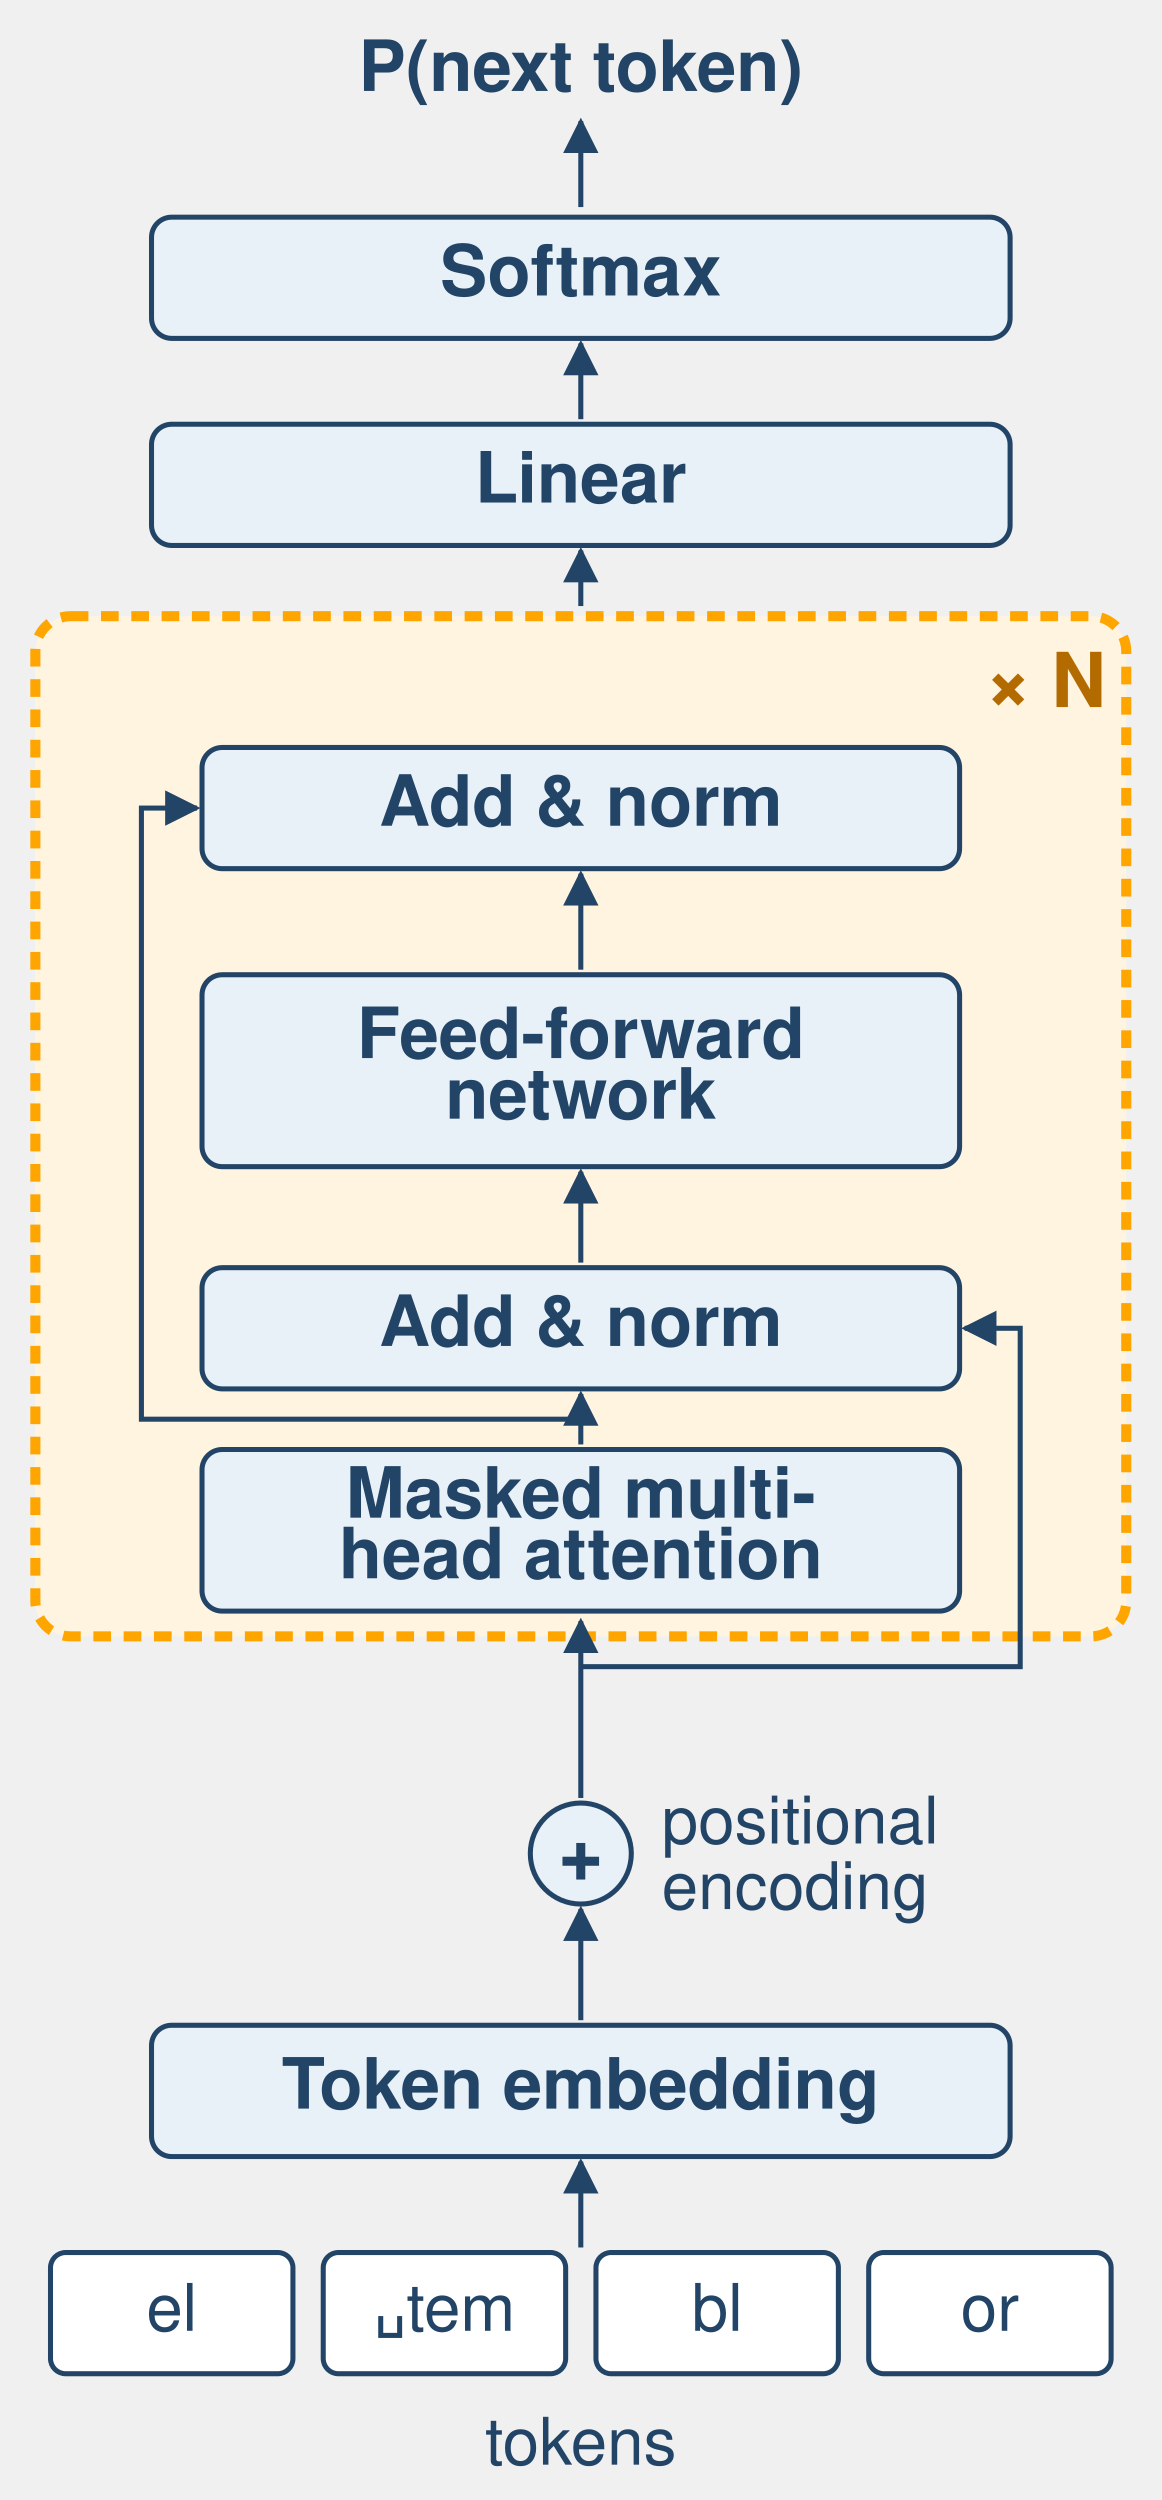
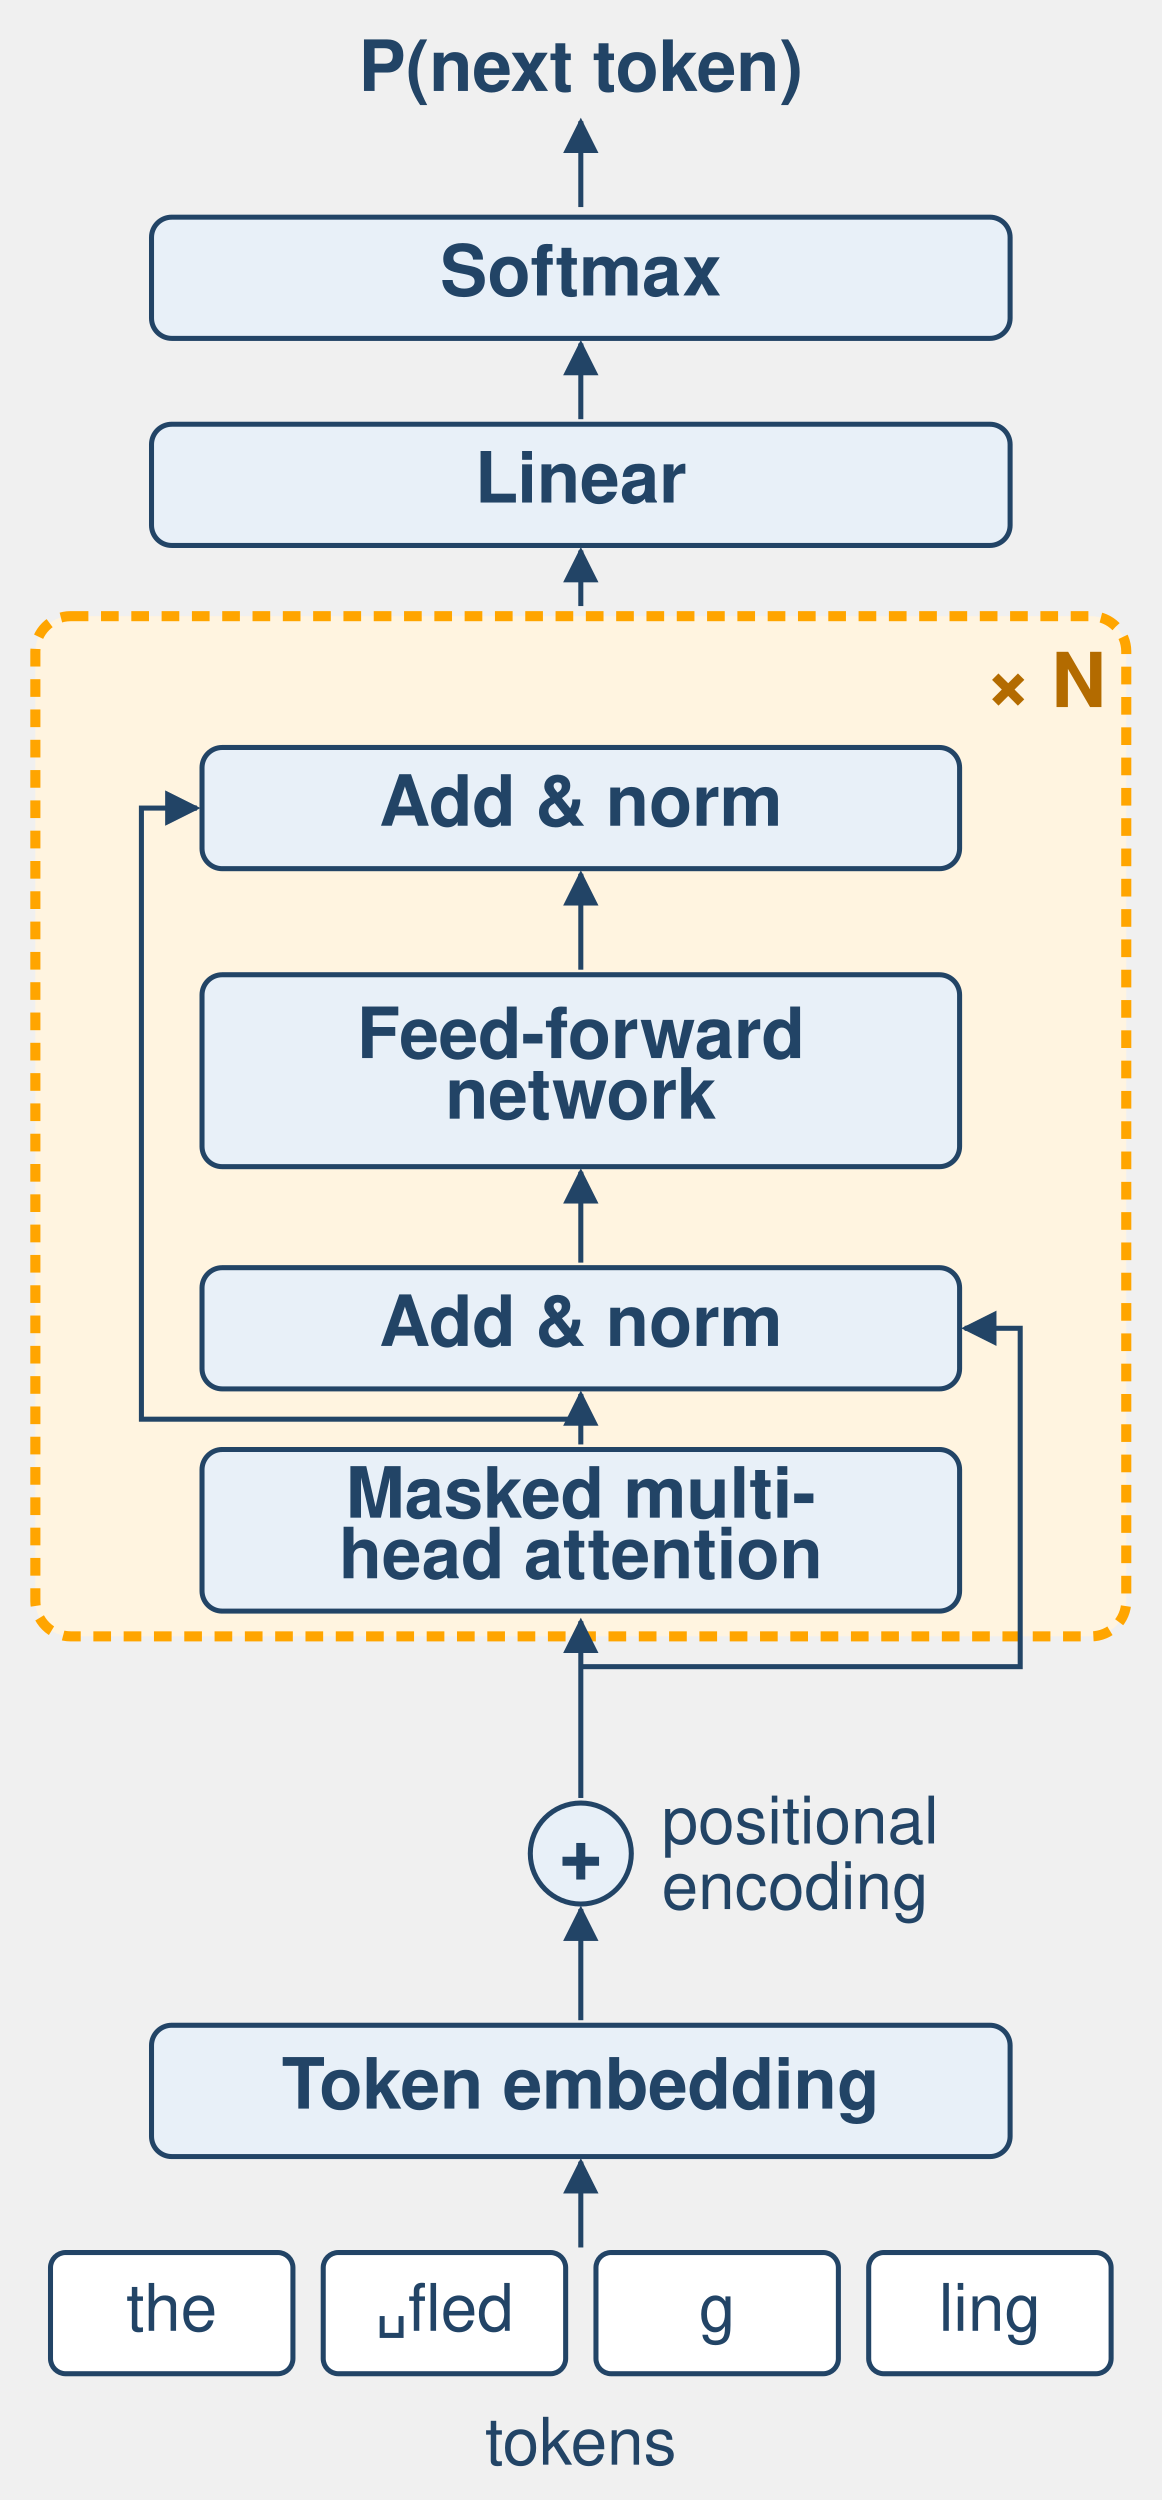
<svg xmlns="http://www.w3.org/2000/svg" viewBox="0 0 460 990" width="460" height="990">
  <defs>
    <style type="text/css">
 text { font-family:Segoe UI, Helvetica, Arial, sans-serif; fill:#224466; }
 .t { font-size:26px; font-weight:600; text-anchor:middle; }
 .s { font-size:22px; text-anchor:middle; }
 .b { font-size:30px; font-weight:700; text-anchor:middle; }
 .w { fill:#ffffff; }
 .l { text-anchor:start; }
 .m { font-family:Consolas, Menlo, monospace; }
</style>
    <marker id="ar" viewBox="0 0 10 10" refX="9" refY="5" markerWidth="7" markerHeight="7" orient="auto-start-reverse">
      <path d="M0,0 L10,5 L0,10 z" fill="#224466" />
    </marker>
    <marker id="ao" viewBox="0 0 10 10" refX="9" refY="5" markerWidth="7" markerHeight="7" orient="auto-start-reverse">
      <path d="M0,0 L10,5 L0,10 z" fill="#ffa500" />
    </marker>
  </defs>
  <style>.mt { font-size:28px; font-weight:600; text-anchor:middle; } .ms { font-size:26px; text-anchor:middle; }</style>
  <text x="230" y="36" class="mt">P(next token)</text>
  <line x1="230" y1="82" x2="230" y2="48" stroke="#224466" stroke-width="2" marker-end="url(#ar)" />
  <rect x="60.0" y="86" width="340" height="48" rx="8" fill="#e8f0f8" stroke="#224466" stroke-width="2" />
  <text x="230.0" y="117.0" class="mt">Softmax</text>
  <line x1="230" y1="166" x2="230" y2="136" stroke="#224466" stroke-width="2" marker-end="url(#ar)" />
  <rect x="60.0" y="168" width="340" height="48" rx="8" fill="#e8f0f8" stroke="#224466" stroke-width="2" />
  <text x="230.0" y="199.0" class="mt">Linear</text>
  <line x1="230" y1="240" x2="230" y2="218" stroke="#224466" stroke-width="2" marker-end="url(#ar)" />
  <rect x="14" y="244" width="432" height="404" rx="14" fill="#fff4e0" stroke="#ffa500" stroke-width="4" stroke-dasharray="7 5" />
  <text x="438" y="280" class="b" style="fill:#b36b00;text-anchor:end">× N</text>
  <rect x="80.0" y="296" width="300" height="48" rx="8" fill="#e8f0f8" stroke="#224466" stroke-width="2" />
  <text x="230.0" y="327.0" class="mt">Add &amp; norm</text>
  <line x1="230" y1="384" x2="230" y2="346" stroke="#224466" stroke-width="2" marker-end="url(#ar)" />
  <rect x="80.0" y="386" width="300" height="76" rx="8" fill="#e8f0f8" stroke="#224466" stroke-width="2" />
  <text x="230.0" y="419.0" class="mt">Feed-forward</text>
  <text x="230.0" y="443.0" class="mt">network</text>
  <line x1="230" y1="500" x2="230" y2="464" stroke="#224466" stroke-width="2" marker-end="url(#ar)" />
  <rect x="80.0" y="502" width="300" height="48" rx="8" fill="#e8f0f8" stroke="#224466" stroke-width="2" />
  <text x="230.0" y="533.0" class="mt">Add &amp; norm</text>
  <line x1="230" y1="572" x2="230" y2="552" stroke="#224466" stroke-width="2" marker-end="url(#ar)" />
  <rect x="80.0" y="574" width="300" height="64" rx="8" fill="#e8f0f8" stroke="#224466" stroke-width="2" />
  <text x="230.0" y="601.0" class="mt">Masked multi-</text>
  <text x="230.0" y="625.0" class="mt">head attention</text>
  <path d="M230 660 L 404 660 L 404 526 L 382 526" fill="none" stroke="#224466" stroke-width="2" marker-end="url(#ar)" />
  <path d="M230 562 L 56 562 L 56 320 L 78 320" fill="none" stroke="#224466" stroke-width="2" marker-end="url(#ar)" />
  <line x1="230" y1="712" x2="230" y2="642" stroke="#224466" stroke-width="2" marker-end="url(#ar)" />
  <circle cx="230" cy="734" r="20" fill="#e8f0f8" stroke="#224466" stroke-width="2" />
  <text x="230" y="744" class="b">+</text>
  <text x="262" y="730" class="ms" style="text-anchor:start">positional</text>
  <text x="262" y="756" class="ms" style="text-anchor:start">encoding</text>
  <line x1="230" y1="800" x2="230" y2="756" stroke="#224466" stroke-width="2" marker-end="url(#ar)" />
  <rect x="60.0" y="802" width="340" height="52" rx="8" fill="#e8f0f8" stroke="#224466" stroke-width="2" />
  <text x="230.0" y="835.0" class="mt">Token embedding</text>
  <line x1="230" y1="890" x2="230" y2="856" stroke="#224466" stroke-width="2" marker-end="url(#ar)" />
  <rect x="20" y="892" width="96" height="48" rx="6" fill="#ffffff" stroke="#224466" stroke-width="2" />
-   <text x="68.0" y="923.0" class="ms">el</text>
+   <text x="68.0" y="923.0" class="ms">the</text>
  <rect x="128" y="892" width="96" height="48" rx="6" fill="#ffffff" stroke="#224466" stroke-width="2" />
-   <text x="176.0" y="923.0" class="ms">␣tem</text>
+   <text x="176.0" y="923.0" class="ms">␣fled</text>
  <rect x="236" y="892" width="96" height="48" rx="6" fill="#ffffff" stroke="#224466" stroke-width="2" />
-   <text x="284.0" y="923.0" class="ms">bl</text>
+   <text x="284.0" y="923.0" class="ms">g</text>
  <rect x="344" y="892" width="96" height="48" rx="6" fill="#ffffff" stroke="#224466" stroke-width="2" />
-   <text x="392.0" y="923.0" class="ms">or</text>
+   <text x="392.0" y="923.0" class="ms">ling</text>
  <text x="230" y="976" class="ms">tokens</text>
</svg>
